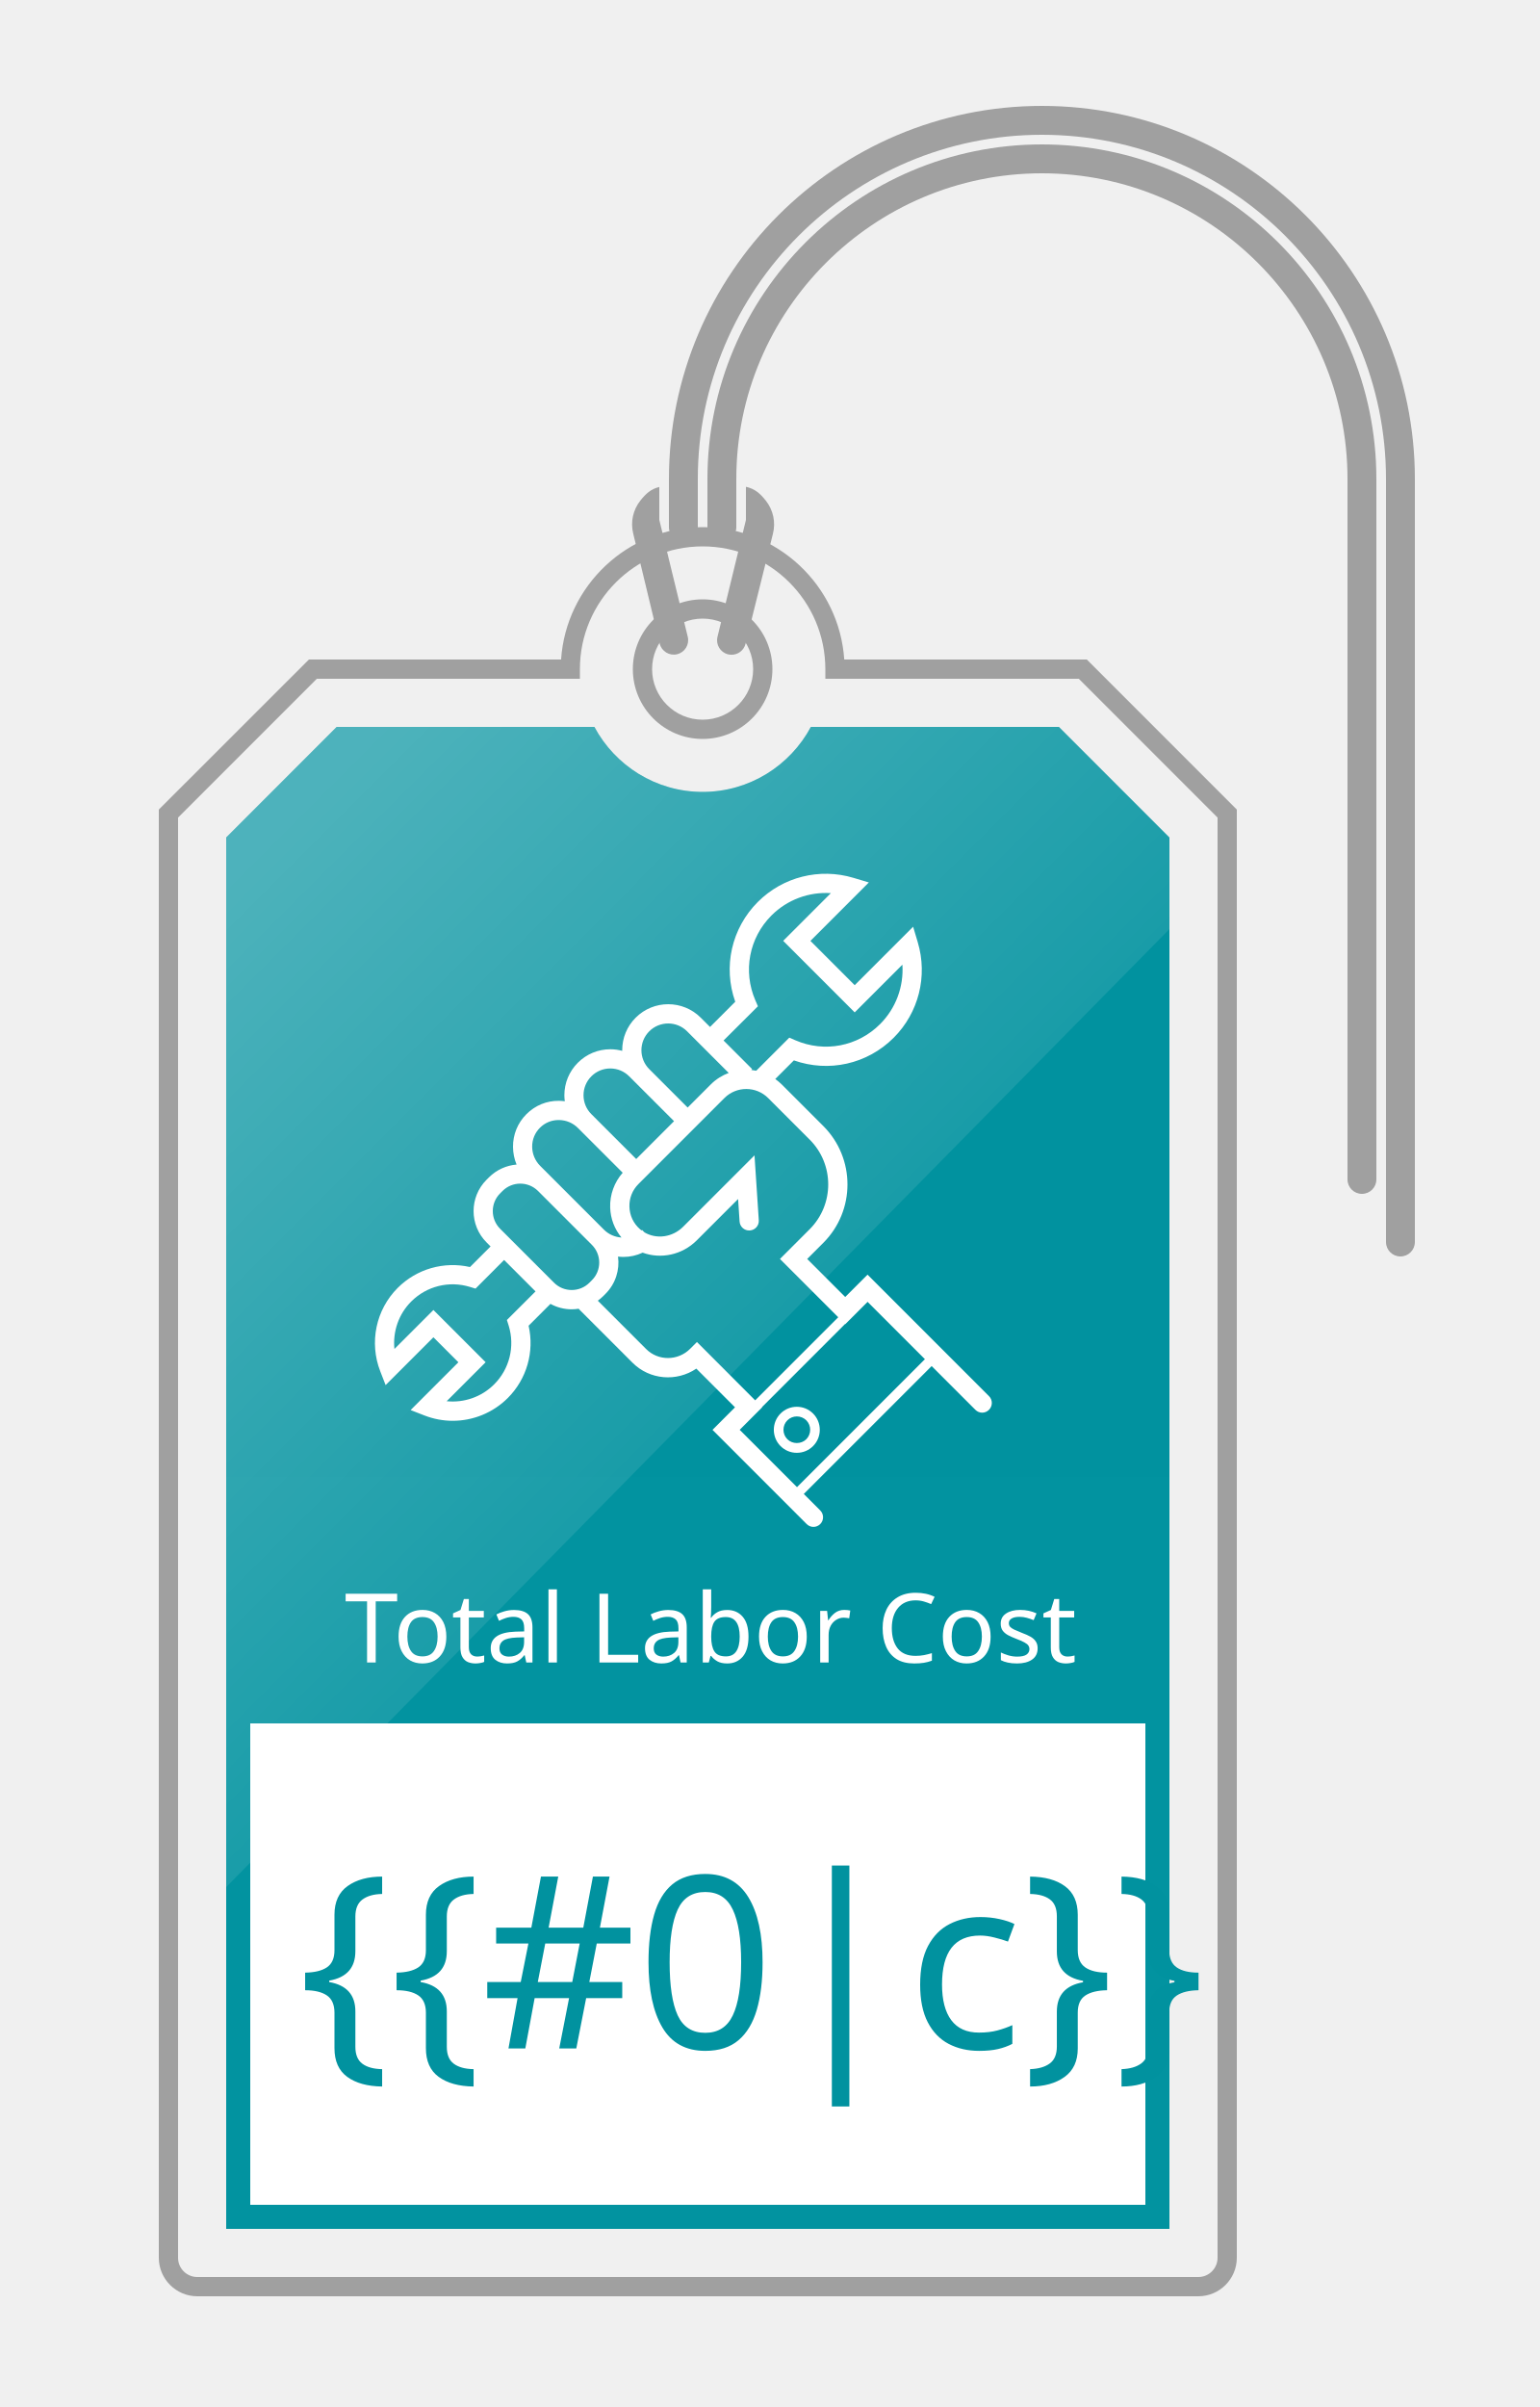
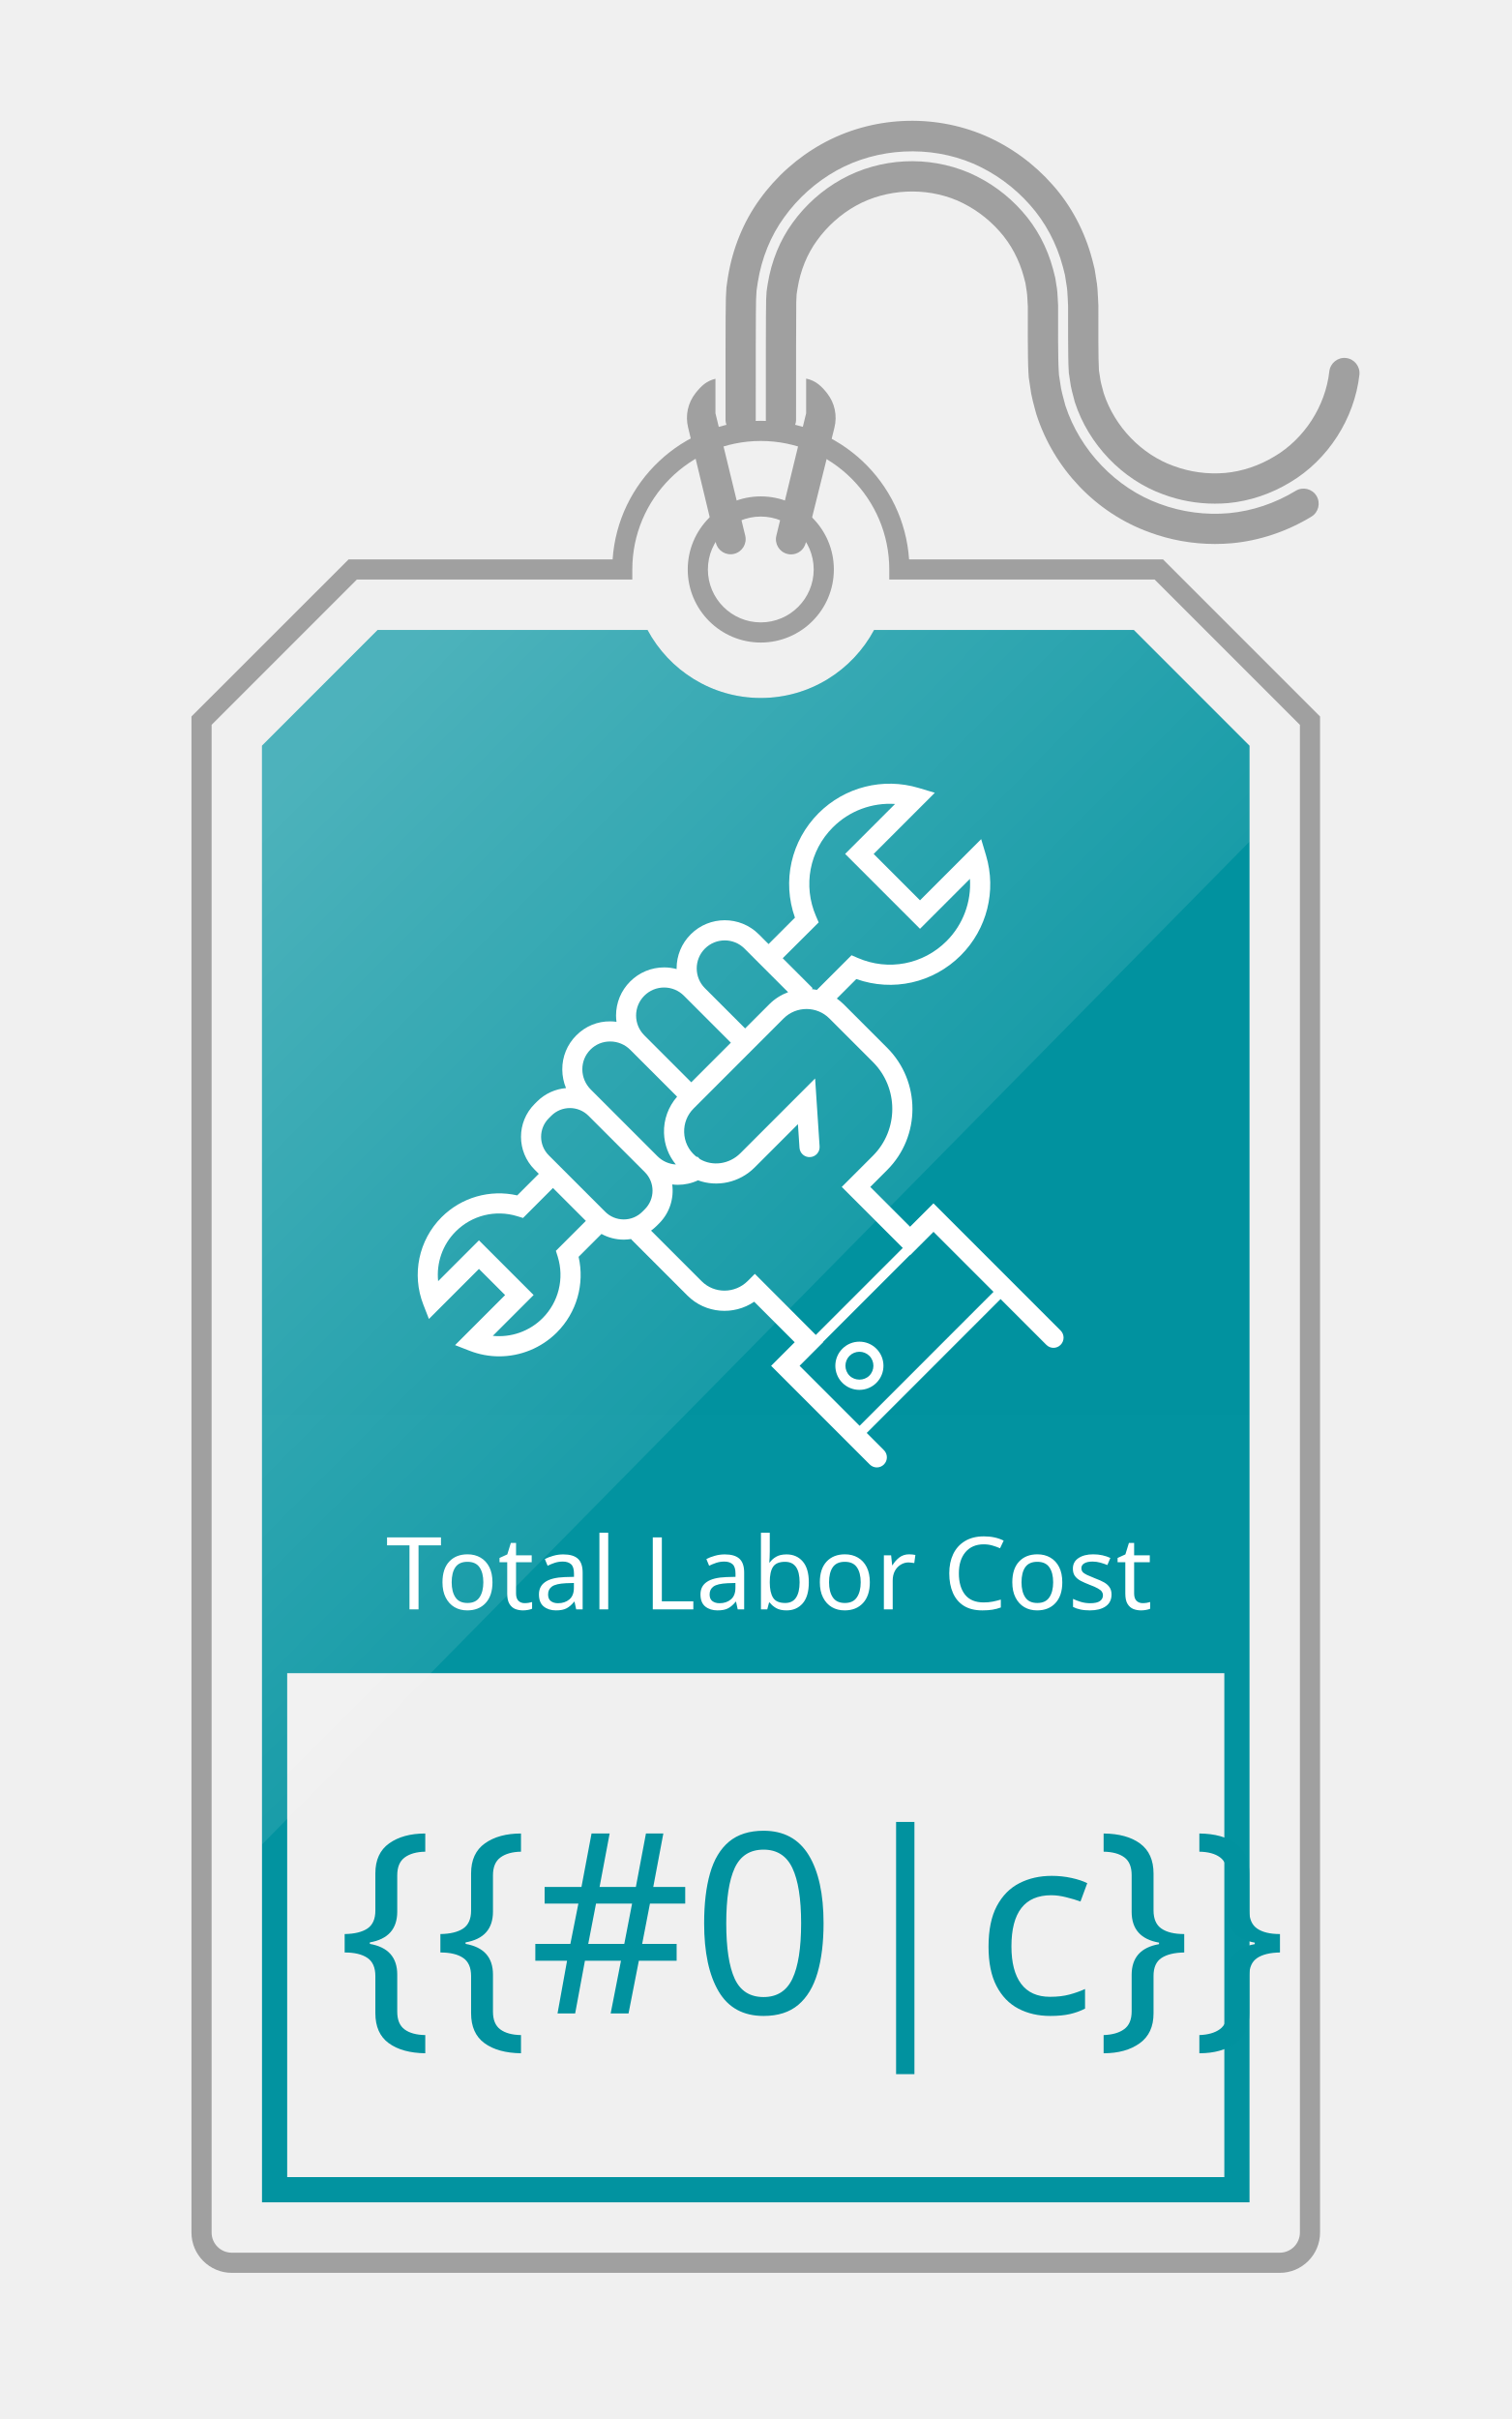
- <svg xmlns="http://www.w3.org/2000/svg" version="1.1" id="WarrantyCost_x5F_KeyValue" x="0px" y="0px" viewBox="0 0 320 500" style="enable-background:new 0 0 320 500;" xml:space="preserve">
+ <svg xmlns="http://www.w3.org/2000/svg" version="1.1" id="WarrantyCost_x5F_KeyValue" x="0px" y="0px" viewBox="0 0 300 480" style="enable-background:new 0 0 300 480;" xml:space="preserve">
  <style type="text/css">
- 	.st0{fill:url(#colored_background_00000133527378981976931030000012391667414841843595_);}
+ 	.st0{fill:url(#color_background_00000119119719748587114470000010078953263864273033_);}
	.st1{fill:#FFFFFF;}
	.st2{fill:#A0A0A0;}
	.st3{fill:#01929F;}
	.st4{font-family:'Roboto-Bold';}
	.st5{font-size:50px;}
	.st6{font-family:'Roboto-Medium';}
	.st7{font-size:20px;}
	.st8{letter-spacing:-2;}
- 	.st9{opacity:0.3;fill:url(#shine_00000007427460689430127110000000461294000906054070_);}
+ 	.st9{opacity:0.3;fill:url(#shine_00000023261063416967074350000018299498628498891701_);}
</style>
-   <linearGradient id="colored_background_00000044864307702936190210000003045308660629562278_" gradientUnits="userSpaceOnUse" x1="145" y1="463" x2="145" y2="151">
+   <linearGradient id="color_background_00000130623972992100513290000007295397133156209587_" gradientUnits="userSpaceOnUse" x1="150" y1="437" x2="150" y2="125">
    <stop offset="1.574796e-03" style="stop-color:#0293A0" />
    <stop offset="1" style="stop-color:#01929F" />
  </linearGradient>
-   <path id="colored_background" style="fill:url(#colored_background_00000044864307702936190210000003045308660629562278_);" d="  M220.03,151h-51.54c-4.3,8.03-12.77,13.5-22.49,13.5s-18.19-5.47-22.49-13.5H69.97L47,173.97V463h196V173.97L220.03,151z" />
-   <rect id="value_string_background" x="52" y="358" class="st1" width="186" height="100" />
+   <path id="color_background" style="fill:url(#color_background_00000130623972992100513290000007295397133156209587_);" d="  M225.03,125h-51.54c-4.3,8.03-12.77,13.5-22.49,13.5s-18.19-5.47-22.49-13.5H74.97L52,147.97V437h196V147.97L225.03,125z M243,432  H57V332h186V432z" />
  <g id="icon">
-     <path class="st1" d="M205.51,290.02l-25.24-25.24l-4.64,4.64l-7.9-7.9l3.35-3.35c6.69-6.69,6.69-17.57,0-24.26l-8.64-8.64   c-0.42-0.42-0.88-0.79-1.35-1.13l3.87-3.87c7.24,2.56,15.25,0.79,20.74-4.7c5.2-5.2,7.11-12.8,5-19.85l-0.96-3.21l-12.14,12.14   l-9.2-9.2l12.14-12.14l-3.21-0.96c-7.05-2.11-14.66-0.19-19.85,5c-5.49,5.49-7.27,13.5-4.7,20.74l-5.24,5.24l-1.93-1.93   c-3.73-3.73-9.79-3.73-13.52,0c-1.81,1.81-2.8,4.21-2.8,6.76c0,0.04,0.01,0.08,0.01,0.13c-0.8-0.21-1.63-0.33-2.47-0.33   c-2.55,0-4.95,0.99-6.76,2.8c-1.81,1.81-2.8,4.21-2.8,6.76c0,0.42,0.04,0.83,0.09,1.24c-0.39-0.05-0.79-0.09-1.19-0.09   c-2.6-0.04-4.98,0.97-6.79,2.78c-1.81,1.81-2.8,4.22-2.78,6.79c0.01,1.28,0.26,2.52,0.74,3.67c-2.09,0.18-4.13,1.06-5.73,2.65   l-0.51,0.51c-3.59,3.59-3.59,9.42,0,13.01l0.84,0.84l-4.28,4.28c-5.41-1.23-11.07,0.38-15.02,4.33   c-4.54,4.54-5.96,11.35-3.62,17.34l1.11,2.85l9.93-9.93l5.19,5.19l-9.93,9.93l2.85,1.11c1.92,0.75,3.92,1.12,5.9,1.12   c4.21,0,8.35-1.65,11.44-4.73c3.96-3.96,5.56-9.62,4.33-15.02l4.54-4.54c1.34,0.73,2.85,1.13,4.42,1.13c0.49,0,0.97-0.05,1.45-0.12   c0.05,0.07,0.1,0.14,0.17,0.2l11.02,11.02c3.58,3.58,9.17,3.99,13.25,1.22l8.04,8.04l-4.68,4.68l19.57,19.57   c0.39,0.39,0.9,0.59,1.41,0.59s1.02-0.2,1.41-0.59c0.78-0.78,0.78-2.05,0-2.83l-3.42-3.42l26.57-26.57l9.09,9.09   c0.39,0.39,0.9,0.59,1.41,0.59s1.02-0.2,1.41-0.59C206.29,292.07,206.29,290.8,205.51,290.02z M157.49,209.03l-0.54-1.25   c-2.61-6.05-1.29-12.96,3.35-17.61c3.3-3.3,7.8-4.94,12.35-4.64l-9.91,9.91l14.86,14.86l9.91-9.91c0.3,4.54-1.34,9.05-4.64,12.35   c-4.65,4.65-11.56,5.97-17.61,3.35l-1.25-0.54l-6.87,6.87c-0.34-0.07-0.68-0.12-1.03-0.16l0.18-0.18l-5.94-5.94L157.49,209.03z    M134.91,214.23c2.17-2.17,5.7-2.17,7.86,0l8.65,8.65c-1.36,0.51-2.63,1.29-3.72,2.38l-4.81,4.81l-7.98-7.98   C132.74,219.92,132.74,216.4,134.91,214.23z M122.88,223.58c1.05-1.05,2.45-1.63,3.93-1.63c1.48,0,2.88,0.58,3.93,1.63l9.32,9.32   l-7.86,7.86l-9.32-9.32c-1.05-1.05-1.63-2.45-1.63-3.93C121.25,226.03,121.83,224.63,122.88,223.58z M112.19,234.27   c1.05-1.05,2.43-1.62,3.94-1.61c1.5,0.01,2.92,0.6,3.99,1.68l9.27,9.27c-1.74,1.98-2.69,4.57-2.6,7.22   c0.07,2.32,0.9,4.48,2.35,6.24c-1.33-0.09-2.63-0.62-3.65-1.64l-10.88-10.88c0,0,0,0,0,0l-2.35-2.35   c-1.07-1.07-1.67-2.49-1.68-3.99C110.57,236.72,111.14,235.32,112.19,234.27z M105.7,275.37c1.33,4.33,0.18,9.01-3.02,12.2   c-2.63,2.63-6.27,3.87-9.87,3.5l8.1-8.1l-10.85-10.85l-8.1,8.1c-0.37-3.59,0.86-7.24,3.5-9.87c3.2-3.2,7.87-4.35,12.2-3.02   l1.15,0.35l5.94-5.95l6.53,6.53l-5.95,5.94L105.7,275.37z M115.12,266.45l-11.2-11.2c-2.03-2.03-2.03-5.33,0-7.35l0.51-0.51   c1.01-1.01,2.35-1.52,3.68-1.52c1.33,0,2.66,0.51,3.68,1.52l10.88,10.88l0.32,0.32c2.03,2.03,2.03,5.33,0,7.35l-0.51,0.51   c-0.98,0.98-2.29,1.52-3.68,1.52C117.41,267.97,116.1,267.43,115.12,266.45z M144.82,278.77l-1.41,1.41   c-2.54,2.54-6.64,2.56-9.14,0.06l-10.05-10.05c0.38-0.28,0.75-0.58,1.09-0.92l0.51-0.51l0,0c2.11-2.11,2.97-4.99,2.6-7.73   c0.37,0.04,0.74,0.07,1.11,0.07c1.38,0,2.75-0.3,4.01-0.89c3.76,1.38,8.19,0.5,11.25-2.56l8.58-8.58l0.31,4.67   c0.07,1.1,1.02,1.94,2.13,1.86c1.1-0.07,1.94-1.02,1.86-2.13L156.78,240l-14.83,14.83c-2.21,2.21-5.54,2.64-8.03,1.17l-0.5-0.5   c-0.03,0.03-0.07,0.06-0.11,0.09c-0.11-0.08-0.22-0.17-0.33-0.26c-1.36-1.19-2.13-2.83-2.19-4.63c-0.06-1.79,0.61-3.48,1.88-4.75   l17.86-17.86c2.5-2.5,6.58-2.5,9.08,0l8.64,8.64c5.13,5.13,5.13,13.48,0,18.61l-6.18,6.18l12.11,12.11l-17.26,17.26L144.82,278.77z    M165.61,308.92l-11.91-11.91l4.68-4.68l-0.04-0.04l17.26-17.26l0.04,0.04l4.64-4.64l11.91,11.91L165.61,308.92z" />
-     <path class="st1" d="M162.19,293.63c-1.86,1.86-1.86,4.9,0,6.76c0.9,0.9,2.1,1.4,3.38,1.4s2.48-0.5,3.38-1.4   c1.86-1.86,1.86-4.9,0-6.76C167.09,291.76,164.05,291.76,162.19,293.63z M167.54,298.97c-1.05,1.05-2.88,1.05-3.93,0   c-1.08-1.08-1.08-2.85,0-3.93c0.54-0.54,1.25-0.81,1.97-0.81s1.42,0.27,1.97,0.81C168.62,296.13,168.62,297.89,167.54,298.97z" />
+     <path class="st1" d="M210.51,264.02l-25.24-25.24l-4.64,4.64l-7.9-7.9l3.35-3.35c6.69-6.69,6.69-17.57,0-24.26l-8.64-8.64   c-0.42-0.42-0.88-0.79-1.35-1.13l3.87-3.87c7.24,2.56,15.25,0.79,20.74-4.7c5.2-5.2,7.11-12.8,5-19.85l-0.96-3.21l-12.14,12.14   l-9.2-9.2l12.14-12.14l-3.21-0.96c-7.05-2.11-14.66-0.19-19.85,5c-5.49,5.49-7.27,13.5-4.7,20.74l-5.24,5.24l-1.93-1.93   c-3.73-3.73-9.79-3.73-13.52,0c-1.81,1.81-2.8,4.21-2.8,6.76c0,0.04,0.01,0.08,0.01,0.13c-0.8-0.21-1.63-0.33-2.47-0.33   c-2.55,0-4.95,0.99-6.76,2.8c-1.81,1.81-2.8,4.21-2.8,6.76c0,0.42,0.04,0.83,0.09,1.24c-0.39-0.05-0.79-0.09-1.19-0.09   c-2.6-0.04-4.98,0.97-6.79,2.78c-1.81,1.81-2.8,4.22-2.78,6.79c0.01,1.28,0.26,2.52,0.74,3.67c-2.09,0.18-4.13,1.06-5.73,2.65   l-0.51,0.51c-3.59,3.59-3.59,9.42,0,13.01l0.84,0.84l-4.28,4.28c-5.41-1.23-11.07,0.38-15.02,4.33   c-4.54,4.54-5.96,11.35-3.62,17.34l1.11,2.85l9.93-9.93l5.19,5.19l-9.93,9.93l2.85,1.11c1.92,0.75,3.92,1.12,5.9,1.12   c4.21,0,8.35-1.65,11.44-4.73c3.96-3.96,5.56-9.62,4.33-15.02l4.54-4.54c1.34,0.73,2.85,1.13,4.42,1.13c0.49,0,0.97-0.05,1.45-0.12   c0.05,0.07,0.1,0.14,0.17,0.2l11.02,11.02c3.58,3.58,9.17,3.99,13.25,1.22l8.04,8.04l-4.68,4.68l19.57,19.57   c0.39,0.39,0.9,0.59,1.41,0.59s1.02-0.2,1.41-0.59c0.78-0.78,0.78-2.05,0-2.83l-3.42-3.42l26.57-26.57l9.09,9.09   c0.39,0.39,0.9,0.59,1.41,0.59s1.02-0.2,1.41-0.59C211.29,266.07,211.29,264.8,210.51,264.02z M162.49,183.03l-0.54-1.25   c-2.61-6.05-1.29-12.96,3.35-17.61c3.3-3.3,7.8-4.94,12.35-4.64l-9.91,9.91l14.86,14.86l9.91-9.91c0.3,4.54-1.34,9.05-4.64,12.35   c-4.65,4.65-11.56,5.97-17.61,3.35l-1.25-0.54l-6.87,6.87c-0.34-0.07-0.68-0.12-1.03-0.16l0.18-0.18l-5.94-5.94L162.49,183.03z    M139.91,188.23c2.17-2.17,5.7-2.17,7.86,0l8.65,8.65c-1.36,0.51-2.63,1.29-3.72,2.38l-4.81,4.81l-7.98-7.98   C137.74,193.92,137.74,190.4,139.91,188.23z M127.88,197.58c1.05-1.05,2.45-1.63,3.93-1.63c1.48,0,2.88,0.58,3.93,1.63l9.32,9.32   l-7.86,7.86l-9.32-9.32c-1.05-1.05-1.63-2.45-1.63-3.93C126.25,200.03,126.83,198.63,127.88,197.58z M117.19,208.27   c1.05-1.05,2.43-1.62,3.94-1.61c1.5,0.01,2.92,0.6,3.99,1.68l9.27,9.27c-1.74,1.98-2.69,4.57-2.6,7.22   c0.07,2.32,0.9,4.48,2.35,6.24c-1.33-0.09-2.63-0.62-3.65-1.64l-10.88-10.88c0,0,0,0,0,0l-2.35-2.35   c-1.07-1.07-1.67-2.49-1.68-3.99C115.57,210.72,116.14,209.32,117.19,208.27z M110.7,249.37c1.33,4.33,0.18,9.01-3.02,12.2   c-2.63,2.63-6.27,3.87-9.87,3.5l8.1-8.1l-10.85-10.85l-8.1,8.1c-0.37-3.59,0.86-7.24,3.5-9.87c3.2-3.2,7.87-4.35,12.2-3.02   l1.15,0.35l5.94-5.95l6.53,6.53l-5.95,5.94L110.7,249.37z M120.12,240.45l-11.2-11.2c-2.03-2.03-2.03-5.33,0-7.35l0.51-0.51   c1.01-1.01,2.35-1.52,3.68-1.52c1.33,0,2.66,0.51,3.68,1.52l10.88,10.88l0.32,0.32c2.03,2.03,2.03,5.33,0,7.35l-0.51,0.51   c-0.98,0.98-2.29,1.52-3.68,1.52C122.41,241.97,121.1,241.43,120.12,240.45z M149.82,252.77l-1.41,1.41   c-2.54,2.54-6.64,2.56-9.14,0.06l-10.05-10.05c0.38-0.28,0.75-0.58,1.09-0.92l0.51-0.51l0,0c2.11-2.11,2.97-4.99,2.6-7.73   c0.37,0.04,0.74,0.07,1.11,0.07c1.38,0,2.75-0.3,4.01-0.89c3.76,1.38,8.19,0.5,11.25-2.56l8.58-8.58l0.31,4.67   c0.07,1.1,1.02,1.94,2.13,1.86c1.1-0.07,1.94-1.02,1.86-2.13L161.78,214l-14.83,14.83c-2.21,2.21-5.54,2.64-8.03,1.17l-0.5-0.5   c-0.03,0.03-0.07,0.06-0.11,0.09c-0.11-0.08-0.22-0.17-0.33-0.26c-1.36-1.19-2.13-2.83-2.19-4.63c-0.06-1.79,0.61-3.48,1.88-4.75   l17.86-17.86c2.5-2.5,6.58-2.5,9.08,0l8.64,8.64c5.13,5.13,5.13,13.48,0,18.61l-6.18,6.18l12.11,12.11l-17.26,17.26L149.82,252.77z    M170.61,282.92l-11.91-11.91l4.68-4.68l-0.04-0.04l17.26-17.26l0.04,0.04l4.64-4.64l11.91,11.91L170.61,282.92z" />
+     <path class="st1" d="M167.19,267.63c-1.86,1.86-1.86,4.9,0,6.76c0.9,0.9,2.1,1.4,3.38,1.4s2.48-0.5,3.38-1.4   c1.86-1.86,1.86-4.9,0-6.76C172.09,265.76,169.05,265.76,167.19,267.63z M172.54,272.97c-1.05,1.05-2.88,1.05-3.93,0   c-1.08-1.08-1.08-2.85,0-3.93c0.54-0.54,1.25-0.81,1.97-0.81s1.42,0.27,1.97,0.81C173.62,270.13,173.62,271.89,172.54,272.97z" />
  </g>
  <g id="price_tag_outline">
-     <path class="st2" d="M225.83,137h-50.4c-1.03-15.34-13.83-27.5-29.42-27.5s-28.39,12.16-29.42,27.5h-52.4L33,168.17V469   c0,4.41,3.59,8,8,8h208c4.41,0,8-3.59,8-8V168.17L225.83,137z M253,469c0,2.21-1.79,4-4,4H41c-2.21,0-4-1.79-4-4V169.83L65.83,141   h54.67v-2c0-14.06,11.44-25.5,25.5-25.5s25.5,11.44,25.5,25.5v2h52.67L253,169.83V469z" />
-     <path class="st2" d="M146,153.5c-8,0-14.5-6.5-14.5-14.5s6.5-14.5,14.5-14.5s14.5,6.5,14.5,14.5S154,153.5,146,153.5z M146,128.5   c-5.79,0-10.5,4.71-10.5,10.5s4.71,10.5,10.5,10.5s10.5-4.71,10.5-10.5S151.79,128.5,146,128.5z" />
+     <path class="st2" d="M230.83,111h-50.4c-1.03-15.34-13.83-27.5-29.42-27.5s-28.39,12.16-29.42,27.5h-52.4L38,142.17V443   c0,4.41,3.59,8,8,8h208c4.41,0,8-3.59,8-8V142.17L230.83,111z M258,443c0,2.21-1.79,4-4,4H46c-2.21,0-4-1.79-4-4V143.83L70.83,115   h54.67v-2c0-14.06,11.44-25.5,25.5-25.5s25.5,11.44,25.5,25.5v2h52.67L258,143.83V443z" />
+     <path class="st2" d="M151,127.5c-8,0-14.5-6.5-14.5-14.5S143,98.5,151,98.5s14.5,6.5,14.5,14.5S159,127.5,151,127.5z M151,102.5   c-5.79,0-10.5,4.71-10.5,10.5s4.71,10.5,10.5,10.5s10.5-4.71,10.5-10.5S156.79,102.5,151,102.5z" />
  </g>
-   <g id="string">
-     <path class="st2" d="M155,101.12V108l-5.91,24.28c-0.4,1.61,0.58,3.24,2.19,3.64c0.24,0.06,0.49,0.09,0.73,0.09   c1.35,0,2.57-0.91,2.91-2.28l5.69-22.85c0.6-2.41,0.07-4.91-1.46-6.86C157.96,102.51,156.82,101.51,155,101.12z" />
-     <path class="st2" d="M137,108v-6.84c-1.74,0.41-2.8,1.39-3.94,2.83c-1.53,1.94-2.07,4.43-1.49,6.82l5.51,22.88   c0.39,1.61,2.01,2.6,3.62,2.21c1.61-0.39,2.6-2.01,2.21-3.62L137,108z" />
-     <path class="st2" d="M216.5,30C178.18,30,147,61.18,147,99.5v10c0,1.66,1.34,3,3,3s3-1.34,3-3v-10c0-35.01,28.49-63.5,63.5-63.5   S280,64.49,280,99.5V245c0,1.66,1.34,3,3,3s3-1.34,3-3V99.5C286,61.18,254.82,30,216.5,30z" />
-     <path class="st2" d="M216.5,22C173.77,22,139,56.77,139,99.5v10c0,1.66,1.34,3,3,3s3-1.34,3-3v-10c0-39.43,32.07-71.5,71.5-71.5   S288,60.07,288,99.5V258c0,1.66,1.34,3,3,3s3-1.34,3-3V99.5C294,56.77,259.23,22,216.5,22z" />
+   <g id="string_00000056407931997940704060000011425609523359414439_">
+     <path class="st2" d="M160,75.12V82l-5.91,24.28c-0.4,1.61,0.58,3.24,2.19,3.64c0.24,0.06,0.49,0.09,0.73,0.09   c1.35,0,2.57-0.91,2.91-2.28l5.69-22.85c0.6-2.41,0.07-4.91-1.46-6.86C162.96,76.51,161.82,75.51,160,75.12z" />
+     <path class="st2" d="M142,82v-6.84c-1.74,0.41-2.8,1.39-3.94,2.83c-1.53,1.94-2.07,4.43-1.49,6.82l5.51,22.88   c0.39,1.61,2.01,2.6,3.62,2.21c1.61-0.39,2.6-2.01,2.21-3.62L142,82z" />
+     <g>
+       <g>
+         <path class="st2" d="M241.13,99.94c-3.5,0-7-0.62-10.25-1.84c-8.1-2.9-14.84-9.92-17.55-18.3l-0.06-0.22     c-0.08-0.33-0.17-0.65-0.25-0.97c-0.17-0.64-0.35-1.3-0.49-2.03l-0.39-2.57l-0.04-0.73c-0.14-1.76-0.11-11.1-0.11-12.51     l-0.07-1.53c-0.05-0.99-0.09-1.92-0.25-2.76l-0.02-0.1l-0.28-1.8c-0.09-0.37-0.18-0.75-0.28-1.12l-0.15-0.58     c-1.22-4.57-3.48-8.81-6.52-12.22c-3.11-3.53-7-6.36-11.29-8.21c-8.57-3.66-18.94-3.14-27.07,1.37     c-4.08,2.27-7.68,5.48-10.4,9.27c-2.68,3.67-4.49,8.12-5.25,12.88l-0.09,0.6c-0.06,0.36-0.11,0.72-0.16,1.08l-0.1,1.84     C150,60.6,149.99,74.65,150,83.25c0,1.66-1.34,3-3,3c0,0,0,0,0,0c-1.66,0-3-1.34-3-3c0-3.79-0.02-22.76,0.07-24.14l0.11-2.06     c0.05-0.48,0.13-0.96,0.2-1.44l0.09-0.58c0.92-5.72,3.1-11.06,6.32-15.48c3.22-4.49,7.49-8.3,12.35-11     c9.86-5.47,21.95-6.08,32.35-1.64c5.1,2.2,9.73,5.57,13.41,9.75c3.66,4.09,6.37,9.18,7.84,14.68l0.15,0.57     c0.12,0.47,0.25,0.94,0.35,1.41l0.04,0.2l0.29,1.86c0.24,1.25,0.29,2.43,0.35,3.56l0.08,1.69l0,0.08     c-0.02,4.06-0.01,10.95,0.09,12.18l0.03,0.66l0.32,2.03c0.07,0.39,0.21,0.91,0.36,1.45c0.09,0.34,0.18,0.68,0.27,1.02     c2.17,6.61,7.47,12.12,13.86,14.41c3.28,1.22,6.82,1.69,10.28,1.38c3.36-0.31,6.74-1.45,9.77-3.29     c5.93-3.52,10.09-9.97,10.86-16.86c0.19-1.65,1.68-2.84,3.32-2.65c1.65,0.19,2.83,1.67,2.65,3.32     c-0.98,8.72-6.25,16.9-13.74,21.34c-3.78,2.3-8.04,3.73-12.31,4.13C242.9,99.9,242.01,99.94,241.13,99.94z" />
+       </g>
+       <g>
+         <path class="st2" d="M241.13,107.94c-4.45,0-8.9-0.79-13.05-2.34c-10.51-3.8-18.89-12.54-22.38-23.38l-0.05-0.17     c-0.09-0.34-0.18-0.69-0.28-1.03c-0.25-0.93-0.51-1.89-0.7-2.91l-0.49-3.23l-0.06-0.96C203.95,71.27,204,61.9,204,60.78     l-0.04-0.64c-0.01-0.23-0.03-0.47-0.04-0.71c-0.03-0.65-0.06-1.26-0.16-1.76l-0.03-0.17l-0.2-1.3l-0.33-1.27     c-0.91-3.4-2.57-6.52-4.81-9.02c-2.32-2.63-5.23-4.75-8.41-6.13c-6.35-2.7-14.05-2.31-20.07,1.02c-3.03,1.69-5.71,4.08-7.74,6.9     c-1.96,2.68-3.3,5.95-3.87,9.49c-0.02,0.16-0.06,0.36-0.09,0.57c-0.04,0.22-0.07,0.43-0.1,0.65l-0.07,1.47     C158,60.88,158,74.41,158,83.25c0,1.66-1.34,3-3,3c0,0,0,0,0,0c-1.66,0-3-1.34-3-3c0-6.68-0.01-22.07,0.06-23.75h0l0.09-1.66     c0.04-0.35,0.09-0.69,0.15-1.03c0.03-0.17,0.06-0.34,0.08-0.5c0.73-4.52,2.44-8.69,4.94-12.11c2.52-3.51,5.87-6.5,9.68-8.62     c7.72-4.28,17.2-4.77,25.36-1.29c4.01,1.74,7.64,4.38,10.52,7.65c2.85,3.18,4.98,7.15,6.13,11.48l0.44,1.74l0.21,1.37     c0.19,0.94,0.23,1.84,0.27,2.63l0.08,1.47l0,0.1c-0.02,2.84-0.03,10.68,0.12,12.8l0.05,0.86l0.42,2.71     c0.13,0.69,0.35,1.5,0.58,2.35c0.09,0.34,0.18,0.68,0.27,1.02c2.9,8.91,10.06,16.38,18.71,19.51c4.4,1.64,9.17,2.27,13.83,1.84     c4.56-0.43,9.12-1.96,13.18-4.43c1.41-0.86,3.26-0.41,4.12,1c0.86,1.42,0.41,3.26-1,4.12c-4.83,2.94-10.28,4.77-15.75,5.28     C243.41,107.89,242.27,107.94,241.13,107.94z" />
+       </g>
+     </g>
  </g>
  <g id="_x7B__x7B_ta:middle_x7D__x7D__00000003080065224974911030000009224034769790341250_">
    <g id="_x7B__x7B__x23_0_x7D__x7D_">
-       <text transform="matrix(1 0 0 1 62 425.5219)" class="st3 st4 st5">{{#0|c}}</text>
+       <text transform="matrix(1 0 0 1 67 399.5219)" class="st3 st4 st5">{{#0|c}}</text>
    </g>
  </g>
-   <text transform="matrix(1 0 0 1 71.6172 345.3447)">
+   <text transform="matrix(1 0 0 1 76.6172 319.3447)">
    <tspan x="0" y="0" class="st1 st6 st7 st8">T</tspan>
    <tspan x="10.11" y="0" class="st1 st6 st7">otal Labor Cost</tspan>
  </text>
-   <linearGradient id="shine_00000146465373846258181970000017942342141903756418_" gradientUnits="userSpaceOnUse" x1="46.076" y1="184.248" x2="151.28" y2="289.227">
+   <linearGradient id="shine_00000166648508167354870110000008998130706014354062_" gradientUnits="userSpaceOnUse" x1="51.076" y1="158.248" x2="156.28" y2="263.227">
    <stop offset="0" style="stop-color:#FFFFFF" />
    <stop offset="1" style="stop-color:#FFFFFF;stop-opacity:0.3" />
  </linearGradient>
-   <path id="shine_00000049192913335818573880000002099318800031931063_" style="opacity:0.3;fill:url(#shine_00000146465373846258181970000017942342141903756418_);" d="  M220.03,151h-51.54c-4.3,8.03-12.77,13.5-22.49,13.5s-18.19-5.47-22.49-13.5H70l-23,22.97V392l196-199v-19.03L220.03,151z" />
+   <path id="shine_00000049192913335818573880000002099318800031931063_" style="opacity:0.3;fill:url(#shine_00000166648508167354870110000008998130706014354062_);" d="  M225.03,125h-51.54c-4.3,8.03-12.77,13.5-22.49,13.5s-18.19-5.47-22.49-13.5H75l-23,22.97V366l196-199v-19.03L225.03,125z" />
</svg>
